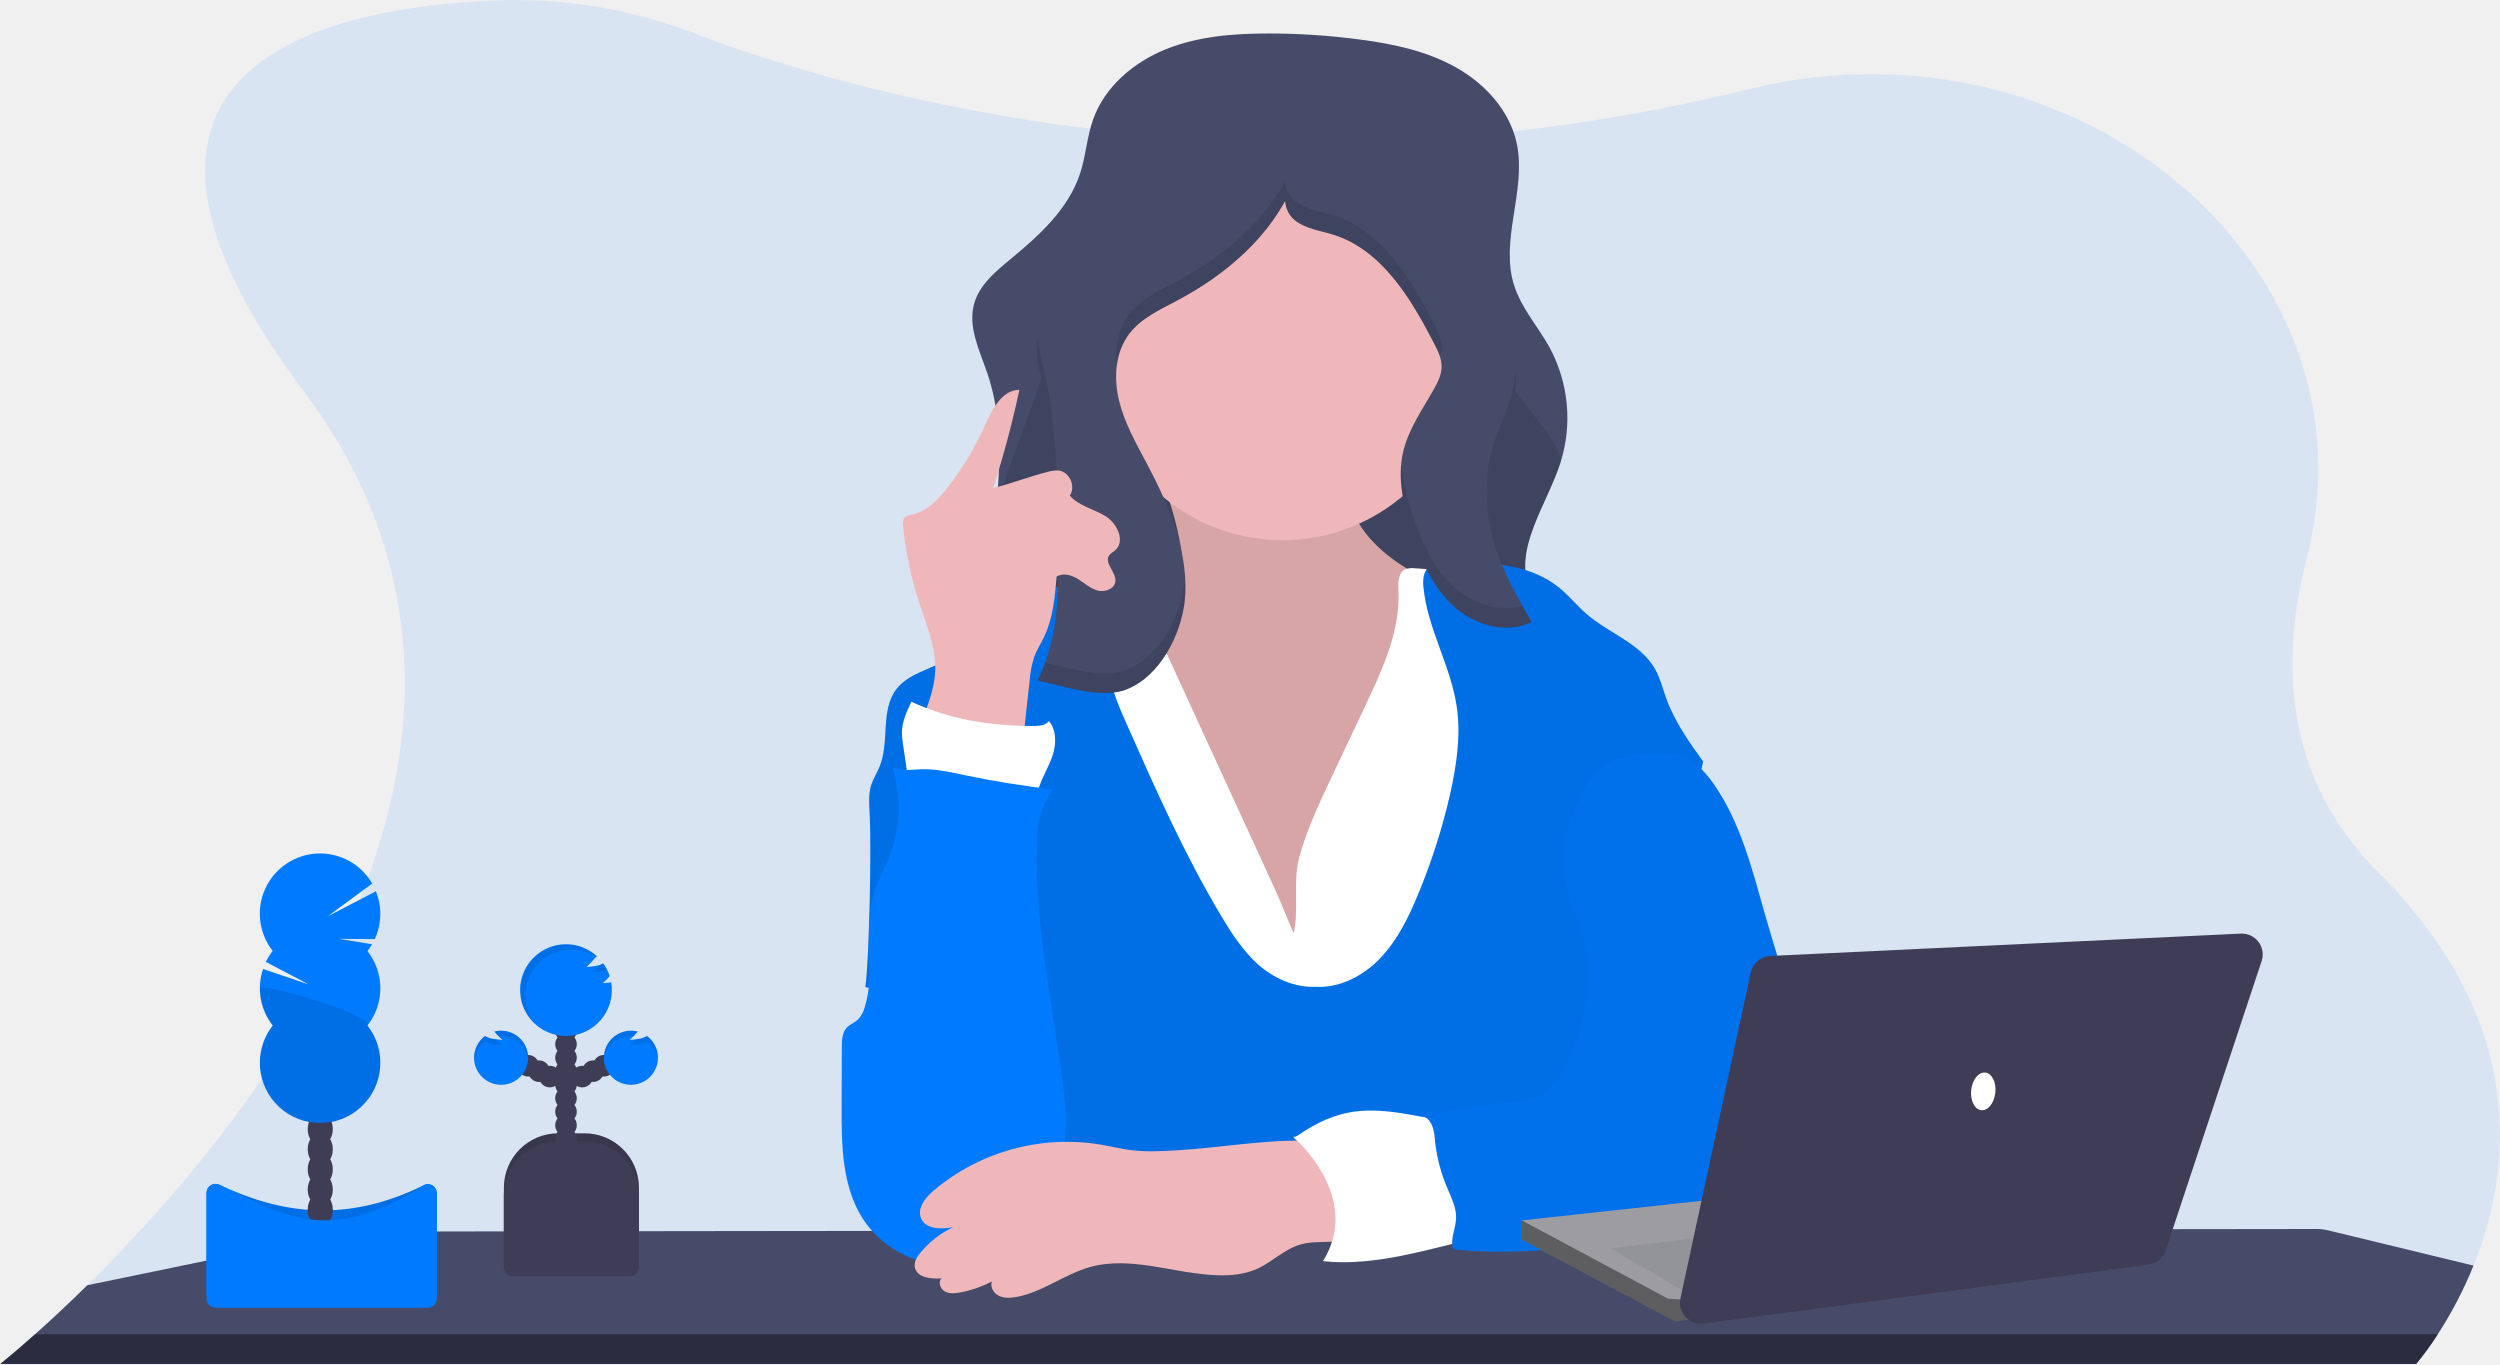
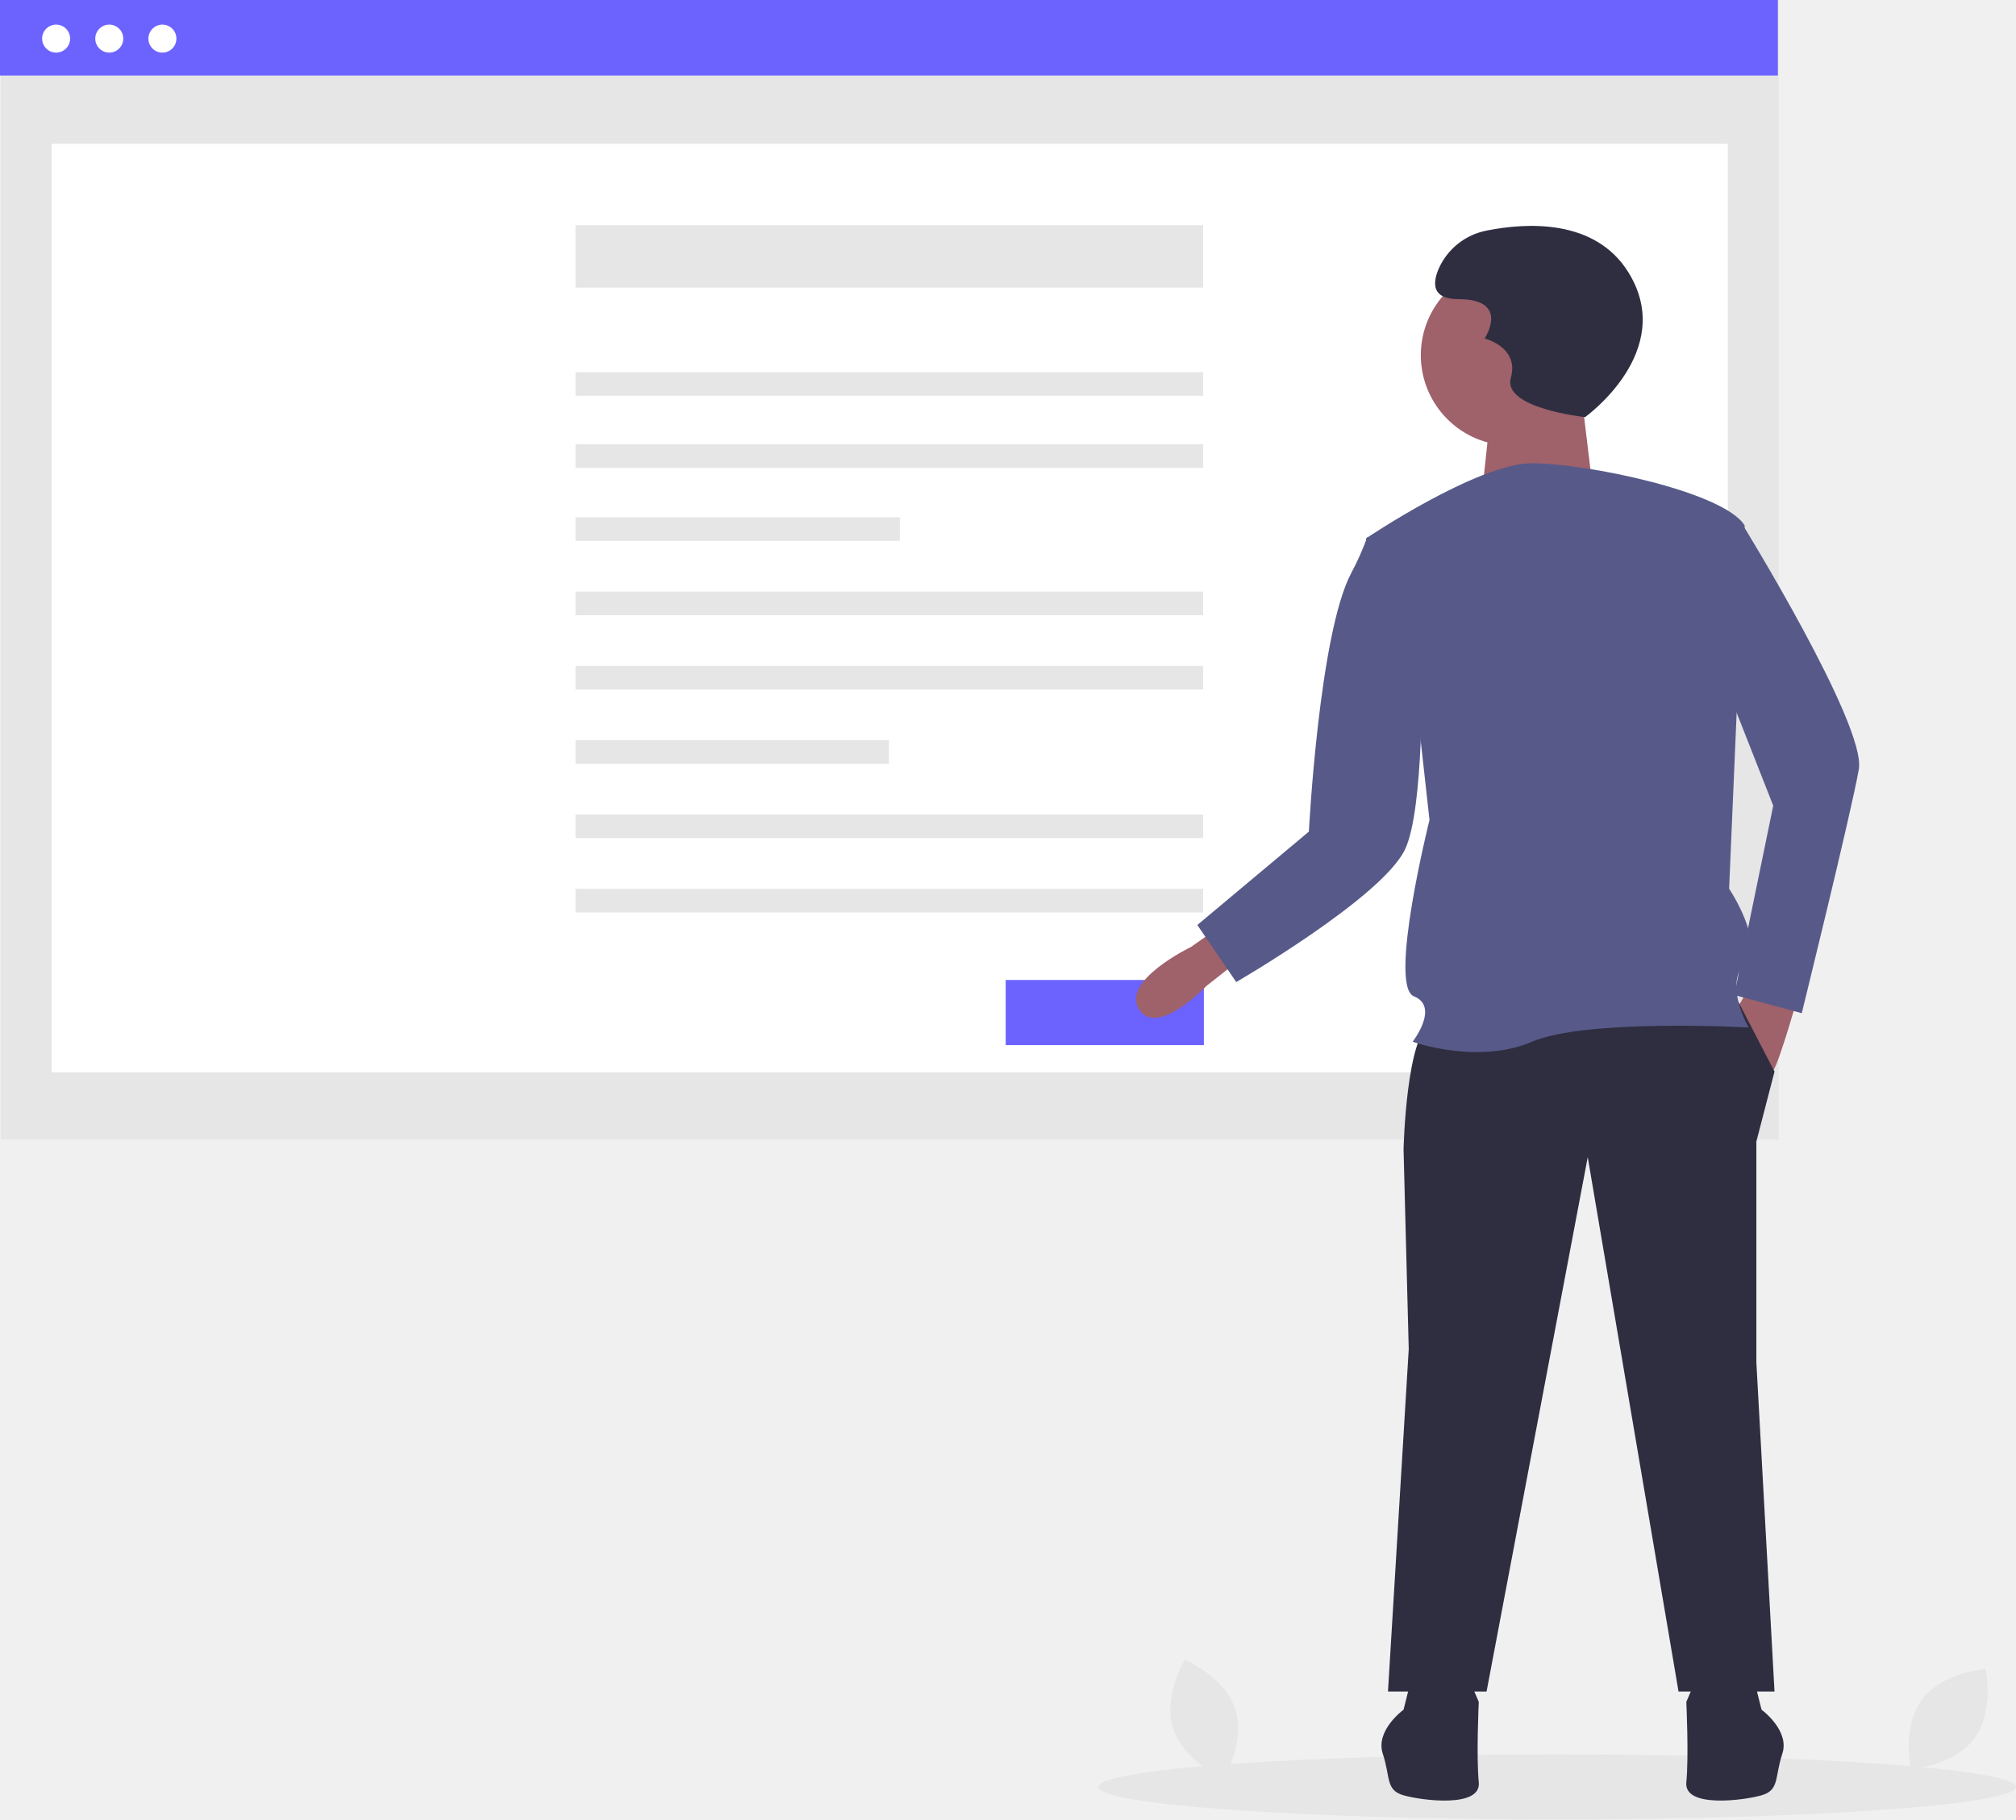
- <svg xmlns="http://www.w3.org/2000/svg" id="a02f2390-8fa7-48a9-96f1-2ec5f63ecbc1" data-name="Layer 1" width="1150" height="627.49" viewBox="0 0 1150 627.49">
-   <path d="M1162.81,718.44A188.54,188.54,0,0,1,1146.4,750a135.82,135.82,0,0,1-9.94,13.67.7.7,0,0,1-.11.12H25l.15-.12c1-.78,6.87-5.53,16-13.67,6.55-5.83,14.77-13.41,24-22.53,75.49-74.25,220.5-250,99.73-411-112.27-149.67,8.61-176.83,88.35-180a227.81,227.81,0,0,1,89.86,14.69c36.84,14,104.17,35.46,191.89,45.3,2.88.32,5.78.64,8.72.93a840.12,840.12,0,0,0,139.78,2.54h0c1.37-.08,2.75-.18,4.14-.28a830.62,830.62,0,0,0,136.72-21.15c2.91-.71,5.78-1.38,8.64-2.05,149.63-34.62,287.57,83.37,253.08,216.71-12.75,49.32-9.51,101.89,33,144.42C1188.66,607,1180.23,675.37,1162.81,718.44Z" transform="translate(-25 -136.26)" fill="#007bff" opacity="0.1" />
-   <path d="M1162.81,718.44A188.54,188.54,0,0,1,1146.4,750a135.82,135.82,0,0,1-9.94,13.67H25.15c1-.78,6.87-5.53,16-13.67,6.55-5.83,14.77-13.41,24-22.53l117.13-24.2a22.79,22.79,0,0,1,4.6-.47l124.87-.18h.13l61.85-.08h.14l52.2-.06,34.17,0h0l35,0,143.42-.2h.23l11.11,0,19.52,0,24.37,0h6.48L725,702h8.14l71.64-.1,22.88,0h0l11,0h0l82.75-.11,24.64,0,78.38-.11,66.16-.08a23.45,23.45,0,0,1,5.47.65Z" transform="translate(-25 -136.26)" fill="#454b69" />
-   <path d="M41.15,750H1146.4a135.82,135.82,0,0,1-9.94,13.67H25.15C26.13,762.84,32,758.09,41.15,750Z" transform="translate(-25 -136.26)" fill="none" />
-   <path d="M41.15,750H1146.4a135.82,135.82,0,0,1-9.94,13.67H25.15C26.13,762.84,32,758.09,41.15,750Z" transform="translate(-25 -136.26)" opacity="0.4" />
-   <path d="M758.22,439l-2.22.43L655.64,458.71c-29.15,5.6-58.72,11.23-88.33,9.08-21.45-1.56-41.49-7.92-62.1-13.5-11.65-3.16-24-4.42-27.95-17.46-5.45-18,3.42-44.65,5.51-62.89,2-17.9,3.18-36.25-.38-53.94a95.9,95.9,0,0,0-3.12-11.74c-3.57-10.59-9.18-21.6-6.15-32.35,2.39-8.53,9.68-14.62,16.5-20.26,13.36-11,27-23.33,32.3-39.82,2.6-8,3.09-16.61,5.89-24.55,5.31-15.1,18.65-26.39,33.49-32.37s31.16-7.25,47.17-7.25a319.6,319.6,0,0,1,42.27,2.81c15.28,2,30.7,5.29,44.13,12.87s24.75,20,27.88,35.14c4.43,21.41-7.87,44.21-1.27,65,3.32,10.51,11,19,16.33,28.62a68.17,68.17,0,0,1,5,53c-6.38,19.77-22,39.77-14,58.94,5.09,12.19,18.09,18.7,27.15,28.36Q757.17,437.7,758.22,439Z" transform="translate(-25 -136.26)" fill="#454b69" />
-   <path d="M756,436.48v2.95L655.64,458.71c-29.15,5.6-58.72,11.23-88.33,9.08-21.45-1.56-41.49-7.92-62.1-13.5-11.65-3.16-24-4.42-27.95-17.46-5.45-18,3.42-44.65,5.51-62.89,2-17.9,32.79-83.25,29.23-100.94l184,8c1.24,9.77,49.87,58.81,46.84,68.18-6.38,19.77-22,39.77-14,58.94C733.94,420.31,746.94,426.82,756,436.48Z" transform="translate(-25 -136.26)" opacity="0.1" />
-   <path d="M568,387c1.09,6.19,1.67,13-1.49,18.4-4.21,7.24-13.39,9.55-21.6,11.19l-28.5,5.7c-1.94.39-4,.83-5.45,2.16-1.71,1.53-2.29,3.95-2.54,6.23-1.15,10.32,2.5,20.49,5.83,30.32,6.73,19.91,12.38,40.24,20.89,59.45S555.33,558,572,570.84s38.73,19.68,59.14,14.66c17.78-4.37,32.36-16.92,44.93-30.23,10.37-11,20.07-23,25.1-37.27,3.47-9.8,4.6-20.24,5.69-30.58q2.53-23.78,5.06-47.56c.79-7.44,1.31-15.81-3.52-21.52-2.12-2.51-5-4.18-7.94-5.73C689.52,406.8,678,402,667.82,395s-19.21-16.64-22.3-28.6c-1.85-7.18-1.52-15-4.67-21.69-3.52-7.5-11-12.58-19-14.81s-16.44-1.93-24.68-1-40,3.31-43.41,12.6c-1.83,5,5.76,15.73,7.56,20.65A144.17,144.17,0,0,1,568,387Z" transform="translate(-25 -136.26)" fill="#efb7b9" />
-   <path d="M568,387c1.09,6.19,1.67,13-1.49,18.4-4.21,7.24-13.39,9.55-21.6,11.19l-28.5,5.7c-1.94.39-4,.83-5.45,2.16-1.71,1.53-2.29,3.95-2.54,6.23-1.15,10.32,2.5,20.49,5.83,30.32,6.73,19.91,12.38,40.24,20.89,59.45S555.33,558,572,570.84s38.73,19.68,59.14,14.66c17.78-4.37,32.36-16.92,44.93-30.23,10.37-11,20.07-23,25.1-37.27,3.47-9.8,4.6-20.24,5.69-30.58q2.53-23.78,5.06-47.56c.79-7.44,1.31-15.81-3.52-21.52-2.12-2.51-5-4.18-7.94-5.73C689.52,406.8,678,402,667.82,395s-19.21-16.64-22.3-28.6c-1.85-7.18-1.52-15-4.67-21.69-3.52-7.5-11-12.58-19-14.81s-16.44-1.93-24.68-1-40,3.31-43.41,12.6c-1.83,5,5.76,15.73,7.56,20.65A144.17,144.17,0,0,1,568,387Z" transform="translate(-25 -136.26)" opacity="0.1" />
-   <path d="M636.59,495.74l16.71-35.38c7.83-16.58,15.83-34,15-52.31-.16-3.64-.2-8.19,3-9.84a8.58,8.58,0,0,1,4.39-.56,177.59,177.59,0,0,1,51.51,10.42c3.21,1.16,6.5,2.5,8.75,5.06s3.16,6,3.93,9.3a271.54,271.54,0,0,1,5.73,33.87c3,28.22,1.51,56.69,0,85l-4.44,86.43a8.26,8.26,0,0,1-.73,3.56c-1.1,2-3.58,2.67-5.81,3.05-8.59,1.47-17.37,1.17-26.07.84-61.2-2.32-122.72-5.88-183.52,1.54q.41-13.49-.43-27c-2.41-38.89-12.49-76.83-22.39-114.51-5.77-22-11.36-46-2.07-66.73a28.59,28.59,0,0,1,5.79-8.82c3.95-3.87,9.34-5.91,14.68-7.37a93.43,93.43,0,0,1,28.29-3.2l63.05,137.27c2.88,6.28,5.25,12.89,8.12,19.09,2.58-10.71-.52-23.26,2.58-34.87C626,518.53,631.26,507,636.59,495.74Z" transform="translate(-25 -136.26)" fill="#fff" />
-   <path d="M630,590.19c11.28.71,22.24-5.07,30-13.24s12.88-18.53,17.21-29A286,286,0,0,0,692,501.84c3-13.4,5.13-27.27,3.06-40.85-2.86-18.75-13.47-35.79-15.28-54.67-.31-3.3-.11-7.16,2.54-9.15,1.64-1.23,3.8-1.4,5.84-1.52,18.86-1.12,39.58-.91,54.19,11.06,4.45,3.64,8.06,8.19,12.41,11.94,10.36,9,25,13.58,31.65,25.53,2.32,4.16,3.43,8.87,5.05,13.35,3.82,10.6,10.43,19.92,17,29.09-6.37,26.88-13.69,53.78-20.06,80.66-3.73,15.77-7.49,31.6-13.35,46.7-3.84,9.9-8.67,20-7.49,30.6.47,4.17,1.86,8.16,3.07,12.18a140,140,0,0,1,5.89,43.53l-285.34.7c13.67-19.6,17.68-43.64,16.29-67.49-.67-11.43-3.25-22.93-9-32.82-9.06-15.5-25-25.6-40.71-34.25-11-6-22.81,27.76-34.7,23.89,1.92-13.58,2.8-66,2-79.67-.26-4.48-.66-9.08.72-13.36.94-2.93,2.67-5.55,3.84-8.4,4.69-11.41.22-26,7.8-35.71,5.24-6.75,14.43-8.67,21.9-12.83,7.67-4.28,13.6-11,20.28-16.74A90.19,90.19,0,0,1,525.76,403a58.14,58.14,0,0,1,8.81,26c.51,5.81.14,11.7.95,17.48,1.11,7.83,4.35,15.18,7.56,22.42,13.37,30.19,26.79,60.47,43.73,88.82,4.79,8,10,16,16.94,22.23S620.68,590.63,630,590.19Z" transform="translate(-25 -136.26)" fill="#007bff" />
-   <path d="M630,590.19c11.28.71,22.24-5.07,30-13.24s12.88-18.53,17.21-29A286,286,0,0,0,692,501.84c3-13.4,5.13-27.27,3.06-40.85-2.86-18.75-13.47-35.79-15.28-54.67-.31-3.3-.11-7.16,2.54-9.15,1.64-1.23,3.8-1.4,5.84-1.52,18.86-1.12,39.58-.91,54.19,11.06,4.45,3.64,8.06,8.19,12.41,11.94,10.36,9,25,13.58,31.65,25.53,2.32,4.16,3.43,8.87,5.05,13.35,3.82,10.6,10.43,19.92,17,29.09-6.37,26.88-13.69,53.78-20.06,80.66-3.73,15.77-7.49,31.6-13.35,46.7-3.84,9.9-8.67,20-7.49,30.6.47,4.17,1.86,8.16,3.07,12.18a140,140,0,0,1,5.89,43.53l-285.34.7c13.67-19.6,17.68-43.64,16.29-67.49-.67-11.43-3.25-22.93-9-32.82-9.06-15.5-25-25.6-40.71-34.25-11-6-22.81,27.76-34.7,23.89,1.92-13.58,2.8-66,2-79.67-.26-4.48-.66-9.08.72-13.36.94-2.93,2.67-5.55,3.84-8.4,4.69-11.41.22-26,7.8-35.71,5.24-6.75,14.43-8.67,21.9-12.83,7.67-4.28,13.6-11,20.28-16.74A90.19,90.19,0,0,1,525.76,403a58.14,58.14,0,0,1,8.81,26c.51,5.81.14,11.7.95,17.48,1.11,7.83,4.35,15.18,7.56,22.42,13.37,30.19,26.79,60.47,43.73,88.82,4.79,8,10,16,16.94,22.23S620.68,590.63,630,590.19Z" transform="translate(-25 -136.26)" opacity="0.1" />
-   <circle cx="589.91" cy="162.75" r="85.72" fill="#efb7b9" />
-   <path d="M569.93,413.24c2.35-22.18-6.87-43.88-17.31-63.59-5-9.42-10.36-18.81-12.87-29.16s-1.79-22.07,4.63-30.58c5.46-7.24,14.12-11.15,22.13-15.4,22.61-12,43.28-29.64,53.22-53.23-5.62,3.06-4.16,12.19.8,16.22s11.72,4.81,17.82,6.73c22.24,7,35.58,29.18,46.28,49.9,1.75,3.38,3.53,6.95,3.51,10.76s-1.76,7.19-3.58,10.43c-5.28,9.4-11.74,18.43-14.14,28.94-2.75,12,.15,24.62,3.92,36.39,4,12.52,9.31,25.14,18.91,34.12s24.49,13.44,36.3,7.64c-11.79-20.27-24-42.92-19.4-65.9,2.22-11,8.19-21,10.73-31.94,4.84-20.87-3.22-42.34-11.13-62.26l-23.64-59.45c-3.61-9.09-7.72-18.79-16-23.94-5.6-3.47-12.38-4.37-18.94-5-21.12-1.88-43-1.26-62.66,6.6-35.82,14.31-58.28,49.59-76.1,83.81-5.34,10.25-10.61,21.14-10.39,32.7.12,6.34,1.89,12.51,3.33,18.69,5.86,25.16,6.18,51.23,6.48,77.06.23,19.82-.8,38.5-9.47,56.55,11.88,2.36,29.11,8.73,40.87,4.07C558.56,447.34,568,428.67,569.93,413.24Z" transform="translate(-25 -136.26)" fill="#454b69" />
-   <g opacity="0.1">
-     <path d="M511.78,392.36q.06-4.23,0-8.54c-.3-25.83-.62-51.9-6.48-77.06a130.05,130.05,0,0,1-3.06-14.88,38.89,38.89,0,0,0-.27,5.19c.12,6.34,1.89,12.51,3.33,18.69C511.13,340.77,511.49,366.68,511.78,392.36Z" transform="translate(-25 -136.26)" />
-     <path d="M720.88,324.57a60.51,60.51,0,0,0,1.3-17.82,55.54,55.54,0,0,1-1.3,8.82c-2.54,11-8.51,20.91-10.73,31.94a53,53,0,0,0-.8,14.78,52.45,52.45,0,0,1,.8-5.78C712.37,345.48,718.34,335.53,720.88,324.57Z" transform="translate(-25 -136.26)" />
-     <path d="M687.36,300.3a14.41,14.41,0,0,0,.78-4.41c0-3.81-1.76-7.38-3.51-10.76-10.7-20.72-24-42.88-46.28-49.9-6.1-1.92-12.85-2.7-17.82-6.73a12.68,12.68,0,0,1-4.38-8.8c-10.84,19.9-29.46,35.12-49.64,45.81-8,4.25-16.67,8.16-22.13,15.4-5.13,6.8-6.62,15.65-5.73,24.21a30.61,30.61,0,0,1,5.73-15.21c5.46-7.24,14.12-11.15,22.13-15.4,20.18-10.69,38.8-25.91,49.64-45.81a12.68,12.68,0,0,0,4.38,8.8c5,4,11.72,4.81,17.82,6.73,22.24,7,35.58,29.18,46.28,49.9A39.4,39.4,0,0,1,687.36,300.3Z" transform="translate(-25 -136.26)" />
-     <path d="M693.25,405.77c-9.6-9-14.89-21.6-18.91-34.12a98.77,98.77,0,0,1-4.8-21.71c-.93,10.27,1.62,20.78,4.8,30.71,4,12.52,9.31,25.14,18.91,34.12s24.49,13.44,36.3,7.64c-1.42-2.43-2.83-4.9-4.23-7.39C714.35,418.11,701.75,413.71,693.25,405.77Z" transform="translate(-25 -136.26)" />
-     <path d="M569.93,404.24c-1.93,15.43-11.37,34.1-26.74,40.2-10.67,4.23-25.86-.63-37.45-3.32a86.63,86.63,0,0,1-3.42,8.25c11.88,2.36,29.11,8.73,40.87,4.07,15.37-6.1,24.81-24.77,26.74-40.2a69.48,69.48,0,0,0,.22-11.62C570.09,402.49,570,403.37,569.93,404.24Z" transform="translate(-25 -136.26)" />
-   </g>
-   <path d="M691.1,652.18c-15.45-2.45-31.13-7.18-46.45-4-8.88,1.84-17,6.26-24.38,11.6,4.06,3.25,8.8,6.15,11.38,10.67a42,42,0,0,1,3.58,9.87c1.62,6,3.25,12.12,3.5,18.36s-1,12.74-4.72,17.77c19.48,1.92,38.36-2.88,57.36-7.57a15.71,15.71,0,0,0,6.07-2.45c3-2.36,3.88-6.56,3.9-10.39,0-6.84-1.92-13.51-3.87-20.07C695.15,668.1,693.43,660,691.1,652.18Z" transform="translate(-25 -136.26)" fill="#fff" />
-   <path d="M795.42,483.51c7.67,1,13.62,7.19,18,13.55,12.29,17.7,17.59,39.16,23.49,59.89q11,38.67,25.87,76.12a114.56,114.56,0,0,0,7.76,16.7c2.47,4.13,5.47,8.1,6.56,12.79,2.64,11.34-6.71,22-16.46,28.32A65.14,65.14,0,0,1,843.79,699c-5.82,1.74-11.89,2.4-17.92,3.06l-55.51,6c-25.55,2.78-51.33,5.56-76.89,2.88-1.61-5.6,1.55-9.56,1.32-15.39-.16-4.17-2-8.05-3.64-11.89a76,76,0,0,1-5.93-21.51c-.29-2.73-.39-5.53-1.43-8.07s-3.27-4.82-6-5c15-1.49,26.39-4.32,41.39-5.82,5.57-.56,11.36-1.19,16.11-4.15,5.89-3.67,9.19-10.29,11.81-16.71,6.49-15.9,10.67-33.42,7.26-50.26-2.8-13.81-10.61-26.67-10.57-40.76,0-8.39,2.86-16.52,6.24-24.2,3.58-8.12,8.25-16.42,16.11-20.54S786.55,482.31,795.42,483.51Z" transform="translate(-25 -136.26)" fill="#007bff" />
-   <path d="M795.42,483.51c7.67,1,13.62,7.19,18,13.55,12.29,17.7,17.59,39.16,23.49,59.89q11,38.67,25.87,76.12a114.56,114.56,0,0,0,7.76,16.7c2.47,4.13,5.47,8.1,6.56,12.79,2.64,11.34-6.71,22-16.46,28.32A65.14,65.14,0,0,1,843.79,699c-5.82,1.74-11.89,2.4-17.92,3.06l-55.51,6c-25.55,2.78-51.33,5.56-76.89,2.88-1.61-5.6,1.55-9.56,1.32-15.39-.16-4.17-2-8.05-3.64-11.89a76,76,0,0,1-5.93-21.51c-.29-2.73-.39-5.53-1.43-8.07s-3.27-4.82-6-5c15-1.49,26.39-4.32,41.39-5.82,5.57-.56,11.36-1.19,16.11-4.15,5.89-3.67,9.19-10.29,11.81-16.71,6.49-15.9,10.67-33.42,7.26-50.26-2.8-13.81-10.61-26.67-10.57-40.76,0-8.39,2.86-16.52,6.24-24.2,3.58-8.12,8.25-16.42,16.11-20.54S786.55,482.31,795.42,483.51Z" transform="translate(-25 -136.26)" opacity="0.08" />
-   <path d="M447.81,470.52c3.63-8.62,7.32-17.52,7.42-26.87.11-10.11-4-19.71-7.14-29.31a169.49,169.49,0,0,1-7.71-36.19,5,5,0,0,1,.5-3.47c.83-1.17,2.43-1.41,3.84-1.72,6.92-1.58,12.15-7.17,16.47-12.8A140.34,140.34,0,0,0,478.05,332c3.31-7.37,7.79-16.36,15.87-16.43a458.36,458.36,0,0,1-12.08,45.25c8.45-2.16,16.48-5.3,24.93-7.46a14.93,14.93,0,0,1,5.12-.68c5.06.53,8.16,7.38,5.22,11.53,4.13,4.84,11,6.14,16.4,9.46s9.28,11.54,4.48,15.71c-.94.81-2.13,1.38-2.81,2.42-2.32,3.58,3.36,7.69,2.89,11.93-.38,3.47-4.83,5.09-8.2,4.17s-6-3.44-9-5.29-6.92-3-9.83-1.08c-.78,9.41-1.62,19-5.69,27.57-1.49,3.13-3.4,6.06-4.6,9.31a45.88,45.88,0,0,0-2.12,10.93L495,482.53C477.68,486,462.15,480.81,447.81,470.52Z" transform="translate(-25 -136.26)" fill="#efb7b9" />
-   <path d="M443.58,500.27l-3.19-21.59a35.1,35.1,0,0,1-.51-5.32c0-5,2.2-9.77,4.33-14.32,17.65,8.24,36.73,11.17,56.2,11.18,2.57,0,5.5-.24,7.1-2.25,3.31,3.81,3.41,9.94,2,14.78s-4.12,9.2-5.92,13.92c-.91,2.39-1.65,5-3.39,6.84-2.7,2.91-7.08,3.41-11.06,3.39a70.71,70.71,0,0,1-12.48-1.19C466,503.73,454.24,498.36,443.58,500.27Z" transform="translate(-25 -136.26)" fill="#fff" />
-   <path d="M509.41,499.39q-20.55-2.34-40.83-6.6c-6.63-1.39-13.32-2.94-20.08-2.67-4.4.18-9.13,1.06-13-1.12,3.77,12.83,4,26.35-.51,38.94-2.67,7.5-6.74,14.49-8.7,22.21-4.08,16.15,1.52,33.76-3.58,49.62a12.56,12.56,0,0,1-3.08,5.52c-1.56,1.43-3.69,2.17-5.13,3.72-2.12,2.28-2.25,5.71-2.26,8.82l-.09,27.55c-.06,17.54.17,36.14,9.43,51,10.56,17,32.79,25.81,52.14,20.64a38.76,38.76,0,0,0,14.16-6.93c6.72-5.34,11-13.06,15.19-20.58,5-9,10-18.2,11.61-28.33,1.14-7.17.5-14.49-.32-21.7-4.52-40-14.33-79.66-12.22-119.81A36.31,36.31,0,0,1,509.41,499.39Z" transform="translate(-25 -136.26)" fill="#007bff" />
-   <path d="M566.67,665.39c-6.95.4-13.95.8-20.87,0-5-.6-9.88-1.83-14.84-2.67A95.11,95.11,0,0,0,454.37,684c-3.84,3.28-7.72,8.31-5.6,12.9,2.28,4.94,9.25,4.8,14.62,3.88a44,44,0,0,0-15,11.73c-1.5,1.83-2.92,4-2.63,6.37.61,4.95,7.33,5.85,12.3,5.42-1.62,1.74-.53,4.82,1.53,6s4.62.94,6.95.51a51.52,51.52,0,0,0,14.76-5.11c-.94,2.45.69,5.32,3,6.54s5.12,1.13,7.71.71c12.22-2,22.42-10.5,34.34-13.84,19.06-5.33,39,3.17,58.81,3.77,6.2.19,12.56-.44,18.21-3,6.93-3.15,12.52-9.06,19.84-11.16,8.13-2.32,17.46.35,24.9-3.66,5.41-2.91.53-25.34-.85-29.66-2.53-7.9-5.07-13.14-13.5-13.94C612.43,659.37,588.16,664.15,566.67,665.39Z" transform="translate(-25 -136.26)" fill="#efb7b9" />
-   <path d="M619.88,659.27s32.29,27.33,13.66,57.15l36-12.43V677.9c0-1.24-13.67-19.87-13.67-19.87l-16.15-2.49Z" transform="translate(-25 -136.26)" fill="#fff" />
-   <path d="M256.79,521.32h12.11a25,25,0,0,1,25,25v37.11a0,0,0,0,1,0,0H231.79a0,0,0,0,1,0,0V546.32A25,25,0,0,1,256.79,521.32Z" fill="#3f3d56" />
-   <path d="M256.79,521.32h12.11a25,25,0,0,1,25,25v37.11a0,0,0,0,1,0,0H231.79a0,0,0,0,1,0,0V546.32A25,25,0,0,1,256.79,521.32Z" opacity="0.1" />
-   <circle cx="260.36" cy="530.01" r="4.97" fill="#3f3d56" />
-   <circle cx="260.36" cy="523.8" r="4.97" fill="#3f3d56" />
-   <circle cx="260.36" cy="517.59" r="4.97" fill="#3f3d56" />
-   <circle cx="260.36" cy="511.38" r="4.97" fill="#3f3d56" />
-   <circle cx="260.36" cy="505.17" r="4.97" fill="#3f3d56" />
-   <circle cx="260.36" cy="498.96" r="4.97" fill="#3f3d56" />
-   <circle cx="260.36" cy="492.74" r="4.97" fill="#3f3d56" />
-   <circle cx="267.82" cy="495.23" r="4.97" fill="#3f3d56" />
-   <circle cx="272.79" cy="492.74" r="4.97" fill="#3f3d56" />
-   <circle cx="277.76" cy="490.26" r="4.97" fill="#3f3d56" />
-   <circle cx="260.36" cy="486.53" r="4.97" fill="#3f3d56" />
-   <circle cx="260.36" cy="480.32" r="4.97" fill="#3f3d56" />
-   <circle cx="260.36" cy="474.11" r="4.97" fill="#3f3d56" />
-   <circle cx="260.36" cy="467.9" r="4.97" fill="#3f3d56" />
-   <path d="M306,588.13q-1.86.27-3.72.39a28.56,28.56,0,0,0,3.2-3.28,21,21,0,0,0-3-5.83,10.22,10.22,0,0,1-4,1.26c-1.23.18-2.47.31-3.71.4,1.63-1.33,3.15-3.33,4.75-5a21.1,21.1,0,1,0,6.93,15.61,20.68,20.68,0,0,0-.32-3.63Z" transform="translate(-25 -136.26)" fill="#007bff" />
-   <path d="M322.57,612.82a9.64,9.64,0,0,1-4.18,1.39c-1.23.18-2.47.32-3.71.4a36.4,36.4,0,0,0,3.68-3.82,12.44,12.44,0,1,0,4.21,2Z" transform="translate(-25 -136.26)" fill="#007bff" />
-   <circle cx="252.91" cy="495.23" r="4.97" fill="#3f3d56" />
-   <circle cx="247.94" cy="492.74" r="4.97" fill="#3f3d56" />
-   <circle cx="242.97" cy="490.26" r="4.97" fill="#3f3d56" />
-   <path d="M248.16,612.82a9.64,9.64,0,0,0,4.18,1.39c1.23.18,2.47.32,3.71.4a35.42,35.42,0,0,1-3.68-3.82,12.44,12.44,0,1,1-4.21,2Z" transform="translate(-25 -136.26)" fill="#007bff" />
-   <path d="M256.79,525h12.11a25,25,0,0,1,25,25v32.87a4.24,4.24,0,0,1-4.24,4.24H236a4.24,4.24,0,0,1-4.24-4.24V550A25,25,0,0,1,256.79,525Z" fill="#3f3d56" />
-   <g opacity="0.1">
-     <path d="M306.34,589.49a18.83,18.83,0,0,1-1.6,1.52c.57,0,1.13-.09,1.7-.15C306.42,590.4,306.39,589.94,306.34,589.49Z" transform="translate(-25 -136.26)" />
-     <path d="M297.28,583.55c1.25-.08,2.48-.21,3.72-.39a12,12,0,0,0,3.23-.88,21.92,21.92,0,0,0-1.74-2.87,7.52,7.52,0,0,1-2,.85A28.79,28.79,0,0,1,297.28,583.55Z" transform="translate(-25 -136.26)" />
-     <path d="M266.73,594.22a21.08,21.08,0,0,1,32.5-17.76l.32-.34a21.1,21.1,0,1,0-27.82,31.73A21,21,0,0,1,266.73,594.22Z" transform="translate(-25 -136.26)" />
-   </g>
-   <g opacity="0.1">
-     <path d="M314.68,617.09c1.24-.08,2.48-.21,3.71-.39a9.65,9.65,0,0,0,4.18-1.4,12.43,12.43,0,0,1,5,8.8,11.38,11.38,0,0,0,.07-1.31,12.38,12.38,0,0,0-5-10,9.64,9.64,0,0,1-4.18,1.39l-1,.13A25.37,25.37,0,0,1,314.68,617.09Z" transform="translate(-25 -136.26)" />
-     <path d="M315.18,612.85a10.19,10.19,0,0,1,1.24.09c.65-.69,1.29-1.43,1.94-2.15a12.4,12.4,0,0,0-15.6,12c0,.42,0,.83.06,1.24A12.42,12.42,0,0,1,315.18,612.85Z" transform="translate(-25 -136.26)" />
-   </g>
-   <g opacity="0.1">
-     <path d="M256.05,617.09c-1.24-.08-2.48-.21-3.71-.39a9.65,9.65,0,0,1-4.18-1.4,12.43,12.43,0,0,0-5,8.8,11.38,11.38,0,0,1-.07-1.31,12.38,12.38,0,0,1,5-10,9.64,9.64,0,0,0,4.18,1.39l1,.13A23.67,23.67,0,0,0,256.05,617.09Z" transform="translate(-25 -136.26)" />
-     <path d="M255.55,612.85a10.51,10.51,0,0,0-1.25.09c-.64-.69-1.28-1.43-1.93-2.15a12.4,12.4,0,0,1,15.6,12c0,.42,0,.83-.06,1.24A12.42,12.42,0,0,0,255.55,612.85Z" transform="translate(-25 -136.26)" />
-   </g>
-   <path d="M221.85,735.39h-97.7a4.15,4.15,0,0,1-4.15-4.15V685a4.15,4.15,0,0,1,5.93-3.75c28.07,13.32,58.31,17.89,94,.21a4.16,4.16,0,0,1,6,3.71v46A4.15,4.15,0,0,1,221.85,735.39Z" transform="translate(-25 -136.26)" fill="#007bff" />
-   <path d="M221.85,735.39h-97.7a4.15,4.15,0,0,1-4.15-4.15V685a4.15,4.15,0,0,1,5.93-3.75c28.07,13.32,58.31,17.89,94,.21a4.16,4.16,0,0,1,6,3.71v46A4.15,4.15,0,0,1,221.85,735.39Z" transform="translate(-25 -136.26)" opacity="0.1" />
-   <ellipse cx="147.32" cy="556.41" rx="5.78" ry="7.57" fill="#3f3d56" />
-   <ellipse cx="147.32" cy="547.16" rx="5.78" ry="7.57" fill="#3f3d56" />
-   <ellipse cx="147.32" cy="537.9" rx="5.78" ry="7.57" fill="#3f3d56" />
-   <ellipse cx="147.32" cy="528.65" rx="5.78" ry="7.57" fill="#3f3d56" />
-   <ellipse cx="147.32" cy="519.39" rx="5.78" ry="7.57" fill="#3f3d56" />
-   <ellipse cx="147.32" cy="510.13" rx="5.78" ry="7.57" fill="#3f3d56" />
-   <ellipse cx="147.32" cy="500.88" rx="5.78" ry="7.57" fill="#3f3d56" />
-   <path d="M194,573.8a29.42,29.42,0,0,0,2.15-3.17l-15.2-2.5,16.44.12a27.71,27.71,0,0,0,.53-22l-22.05,11.44,20.34-15a27.71,27.71,0,1,0-45.77,31,27.1,27.1,0,0,0-3.16,5.05L167,589.1,146,582a27.74,27.74,0,0,0,4.47,26,27.71,27.71,0,1,0,43.56,0,27.71,27.71,0,0,0,0-34.26Z" transform="translate(-25 -136.26)" fill="#007bff" />
-   <path d="M144.49,590.93a27.59,27.59,0,0,0,5.93,17.13,27.71,27.71,0,1,0,43.56,0C197.69,603.35,144.49,587.82,144.49,590.93Z" transform="translate(-25 -136.26)" opacity="0.1" />
-   <path d="M221.85,737.84h-97.7a4.15,4.15,0,0,1-4.15-4.15V685a4.15,4.15,0,0,1,5.93-3.75c28.07,13.32,50.33,28.85,94,.21,2.59-1.7,6,.62,6,3.71v48.5A4.15,4.15,0,0,1,221.85,737.84Z" transform="translate(-25 -136.26)" fill="#007bff" />
-   <polygon points="921.83 587.81 777.69 606.88 770.48 607.83 700.01 570.19 700.01 561.38 920.23 537.36 921.83 587.81" fill="#9c9ca1" />
-   <polygon points="740.85 574.19 897 555.78 895.4 584.61 773.77 593.53 740.85 574.19" fill="#939498" />
-   <path d="M802.69,733.67v9.46l-7.21,1L725,706.45v-8.81l67.27,36S801.09,734.47,802.69,733.67Z" transform="translate(-25 -136.26)" opacity="0.4" />
-   <path d="M830.36,583.52,798,733.57a9.58,9.58,0,0,0,10.62,11.53L1013.35,718a9.58,9.58,0,0,0,7.84-6.48l44.17-133.2a9.6,9.6,0,0,0-9.56-12.6L839.28,576A9.6,9.6,0,0,0,830.36,583.52Z" transform="translate(-25 -136.26)" fill="#3f3d56" />
-   <ellipse cx="937.28" cy="638.27" rx="8.7" ry="5.59" transform="translate(179.55 1367.46) rotate(-84)" fill="#fff" />
+ <svg xmlns="http://www.w3.org/2000/svg" id="ab240924-3aa7-47b6-b62a-c874e6e3bd4f" data-name="Layer 1" width="742.571" height="670.208" viewBox="0 0 742.571 670.208">
+   <path d="M683.679,744.339c3.986,12.061-4.177,25.604-4.177,25.604s-14.625-6.012-18.611-18.073,4.177-25.604,4.177-25.604S679.694,732.278,683.679,744.339Z" transform="translate(-228.7143 -114.8962)" fill="#e6e6e6" />
+   <path d="M955.901,755.284c-7.6,10.178-23.376,11.249-23.376,11.249s-3.454-15.431,4.146-25.609,23.376-11.249,23.376-11.249S963.501,745.106,955.901,755.284Z" transform="translate(-228.7143 -114.8962)" fill="#e6e6e6" />
+   <ellipse cx="573.571" cy="658.208" rx="169" ry="12" fill="#e6e6e6" />
+   <rect x="0.28" y="0.371" width="654.863" height="419.404" fill="#e6e6e6" />
+   <rect x="19.005" y="52.975" width="617.412" height="341.988" fill="#fff" />
+   <rect width="654.863" height="27.821" fill="#6c63ff" />
+   <circle cx="20.674" cy="14.224" r="5.156" fill="#fff" />
+   <circle cx="40.247" cy="14.224" r="5.156" fill="#fff" />
+   <circle cx="59.819" cy="14.224" r="5.156" fill="#fff" />
+   <rect x="211.989" y="82.969" width="231.169" height="22.973" fill="#e6e6e6" />
+   <rect x="211.989" y="137.083" width="231.169" height="8.701" fill="#e6e6e6" />
+   <rect x="211.989" y="163.641" width="231.169" height="8.701" fill="#e6e6e6" />
+   <rect x="211.989" y="190.536" width="119.445" height="8.701" fill="#e6e6e6" />
+   <rect x="211.989" y="217.908" width="231.169" height="8.701" fill="#e6e6e6" />
+   <rect x="211.989" y="245.28" width="231.169" height="8.701" fill="#e6e6e6" />
+   <rect x="211.989" y="272.651" width="115.445" height="8.701" fill="#e6e6e6" />
+   <rect x="211.989" y="300.023" width="231.169" height="8.701" fill="#e6e6e6" />
+   <rect x="211.989" y="327.395" width="231.169" height="8.701" fill="#e6e6e6" />
+   <rect x="370.434" y="360.969" width="73" height="24" fill="#6c63ff" />
+   <path d="M686.455,467.561l-.556.437L673.078,478.072s-18.155,19.11-24.844,8.6,19.11-22.933,19.11-22.933l9.555-6.689Z" transform="translate(-228.7143 -114.8962)" fill="#9f616a" />
+   <path d="M891.414,480.46s-7.644,26.755-9.555,28.666l-14.333-21.021,6.689-11.466Z" transform="translate(-228.7143 -114.8962)" fill="#9f616a" />
+   <path d="M868.96,483.805l13.377,25.799-6.689,25.799v81.219l6.689,121.351H846.983L813.539,541.136,776.274,737.973H739.964l7.644-126.129-1.911-73.575s.956-42.998,10.511-46.821S868.96,483.805,868.96,483.805Z" transform="translate(-228.7143 -114.8962)" fill="#2f2e41" />
+   <path d="M874.693,733.196l2.867,11.466s10.511,7.644,7.644,16.244-.956,13.377-7.644,15.288-28.666,4.778-27.71-4.778,0-29.621,0-29.621l2.867-6.689Z" transform="translate(-228.7143 -114.8962)" fill="#2f2e41" />
+   <path d="M748.564,733.196,745.697,744.662s-10.511,7.644-7.644,16.244.956,13.377,7.644,15.288,28.666,4.778,27.71-4.778,0-29.621,0-29.621l-2.867-6.689Z" transform="translate(-228.7143 -114.8962)" fill="#2f2e41" />
+   <circle cx="556.637" cy="130.83" r="33.289" fill="#9f616a" />
+   <polygon points="582.465 145.179 587.057 183.06 545.732 183.06 549.176 150.918 582.465 145.179" fill="#9f616a" />
+   <path d="M731.842,313.244S772.93,285.534,792.996,285.534s70.709,10.511,78.353,22.933l-5.733,133.773s13.377,20.066,5.733,27.71,1.433,23.41,1.433,23.41-59.72-3.344-79.786,5.255-43.954,0-43.954,0,10.033-12.9.478-16.722,5.733-64.975,5.733-64.975l-4.3-38.699Z" transform="translate(-228.7143 -114.8962)" fill="#575a89" />
+   <path d="M862.749,308.467l7.166-1.433s46.343,75.008,43.476,91.252-21.021,89.819-21.021,89.819l-24.844-6.689,14.333-69.753L858.927,353.376Z" transform="translate(-228.7143 -114.8962)" fill="#575a89" />
+   <path d="M742.353,317.066l-10.033-4.3a101.993,101.993,0,0,1-5.879,13.184c-11.852,22.293-15.62,95.267-15.62,95.267l-41.087,34.399,14.333,21.021s53.475-30.984,62.109-48.732c7.21-14.822,6.211-67.364,6.211-67.364Z" transform="translate(-228.7143 -114.8962)" fill="#575a89" />
+   <path d="M812.565,268.536s33.792-24.137,16.091-53.101c-12.28-20.094-37.725-18.503-52.158-15.644a24.385,24.385,0,0,0-17.839,14.035c-2.414,5.632-2.414,11.264,7.241,11.264,19.31,0,9.655,14.482,9.655,14.482s12.873,3.218,9.655,14.482S812.565,268.536,812.565,268.536Z" transform="translate(-228.7143 -114.8962)" fill="#2f2e41" />
</svg>
